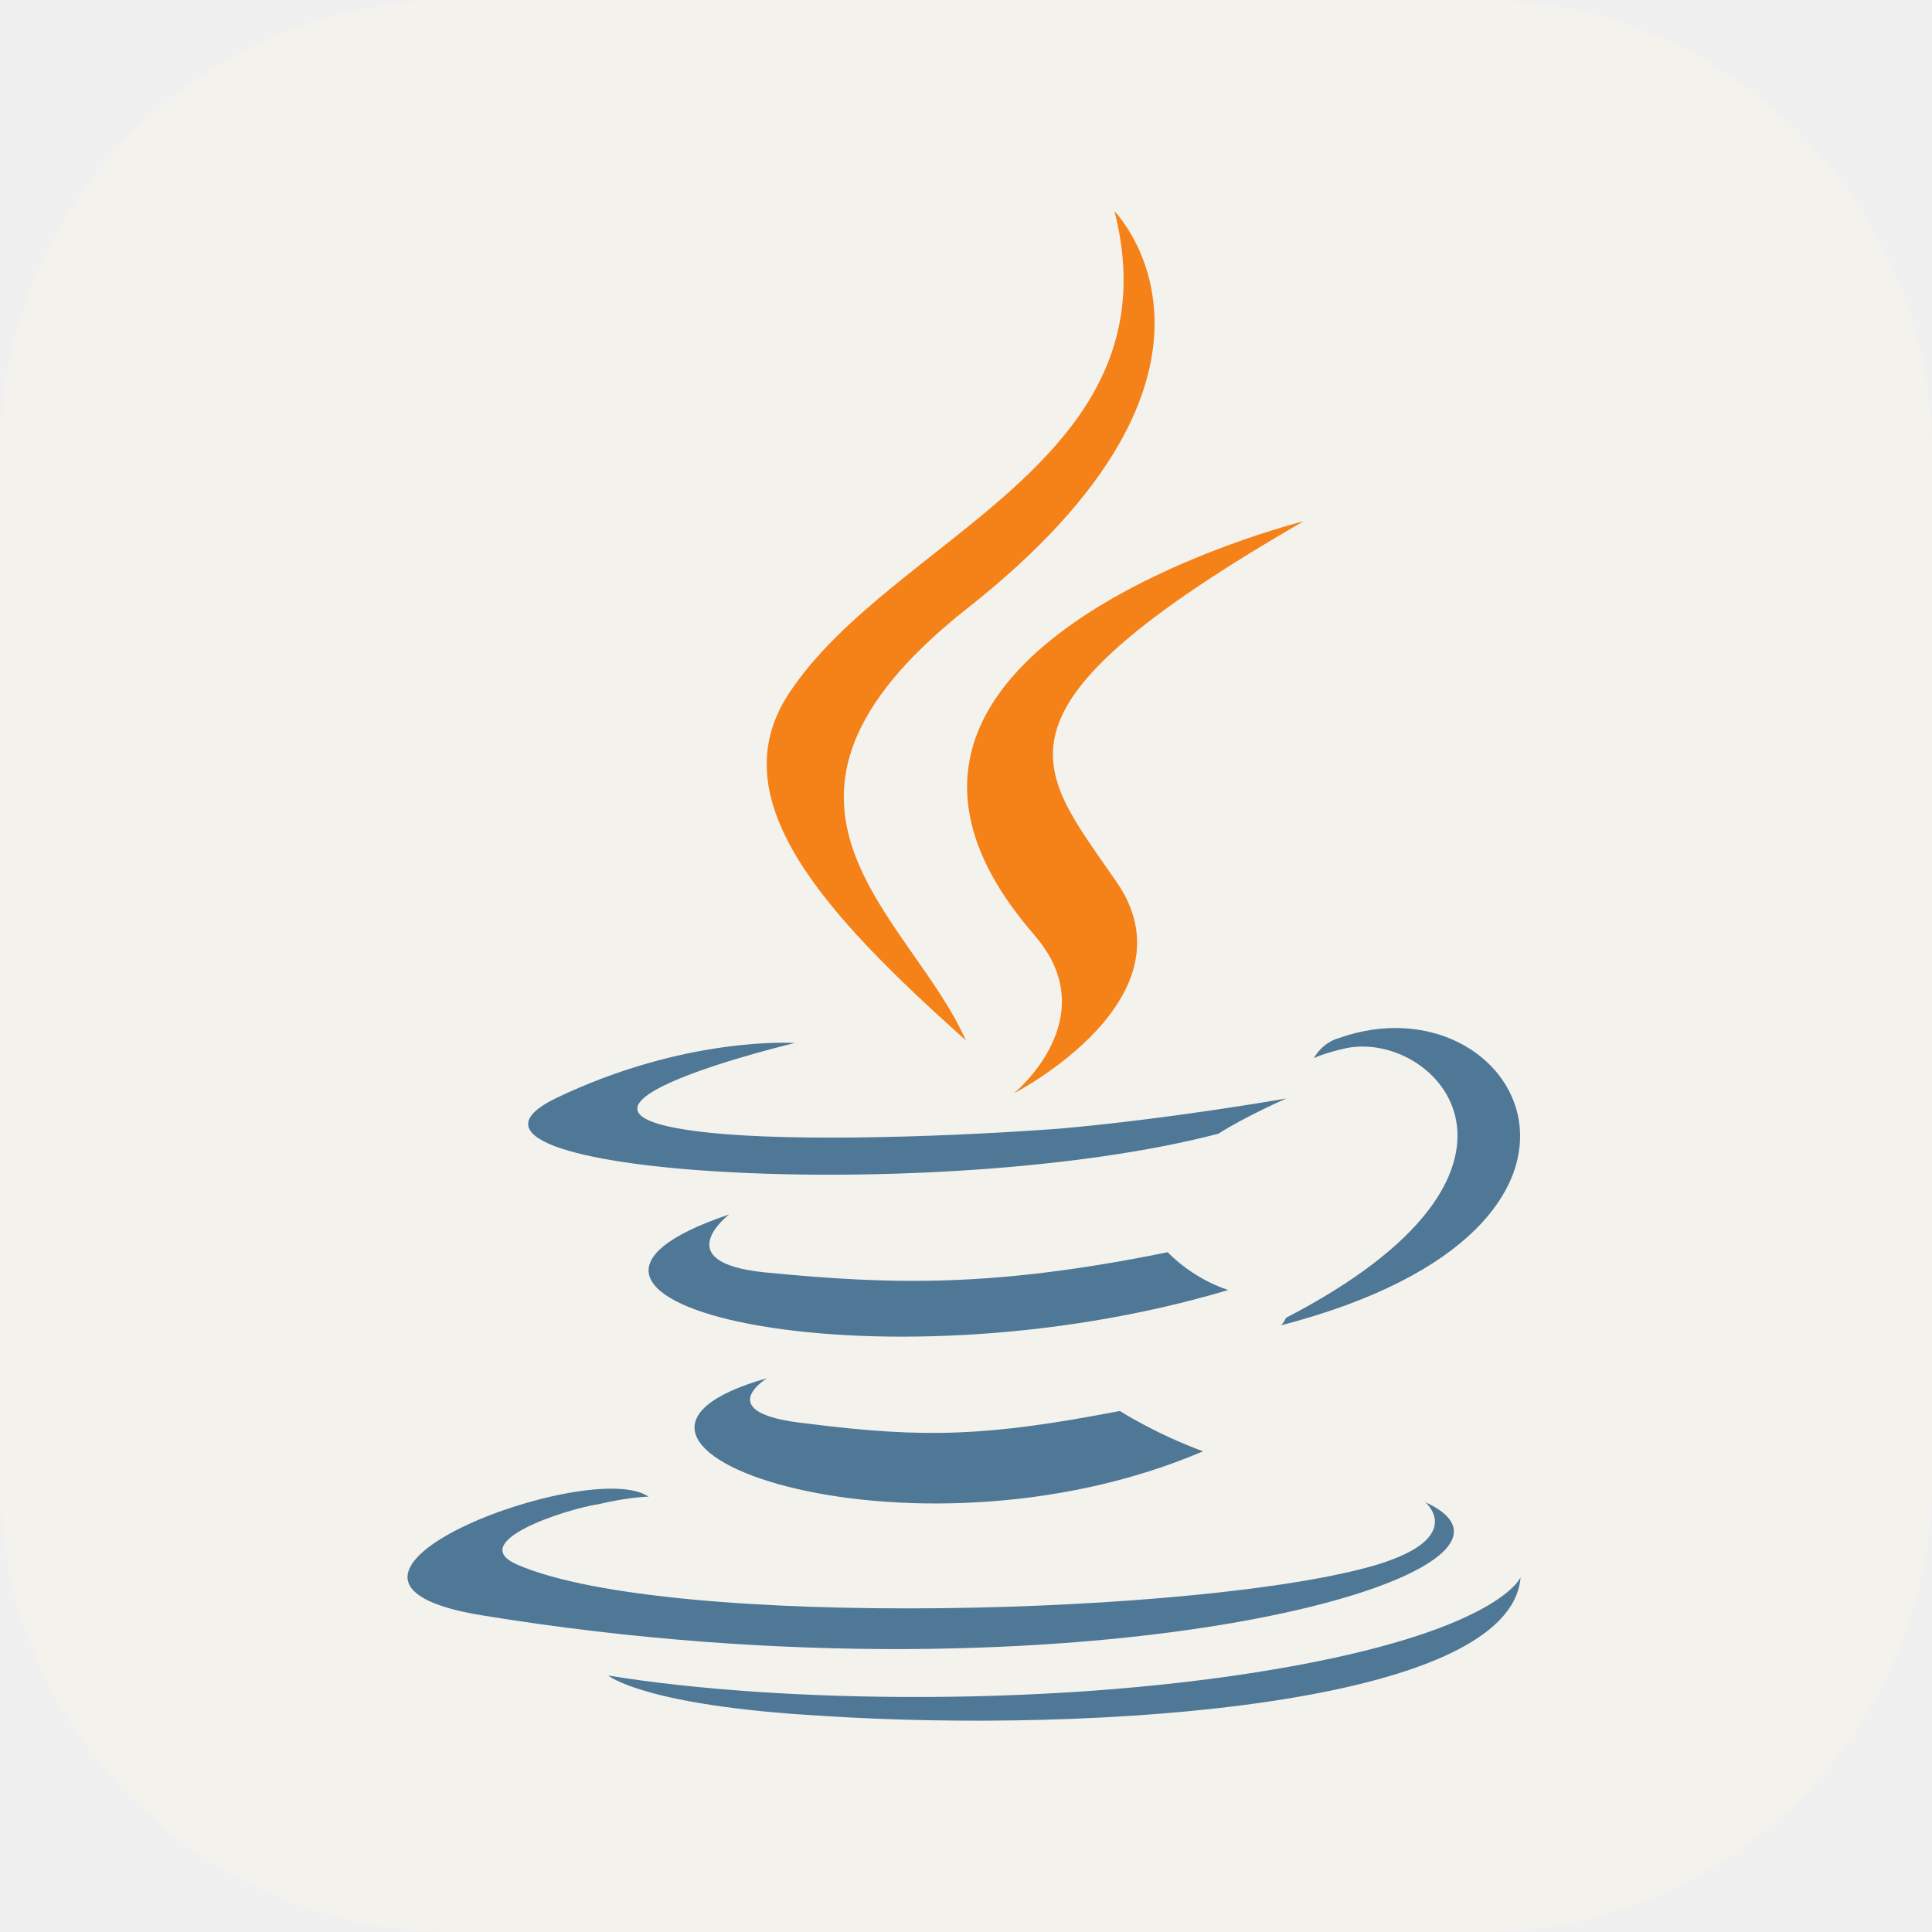
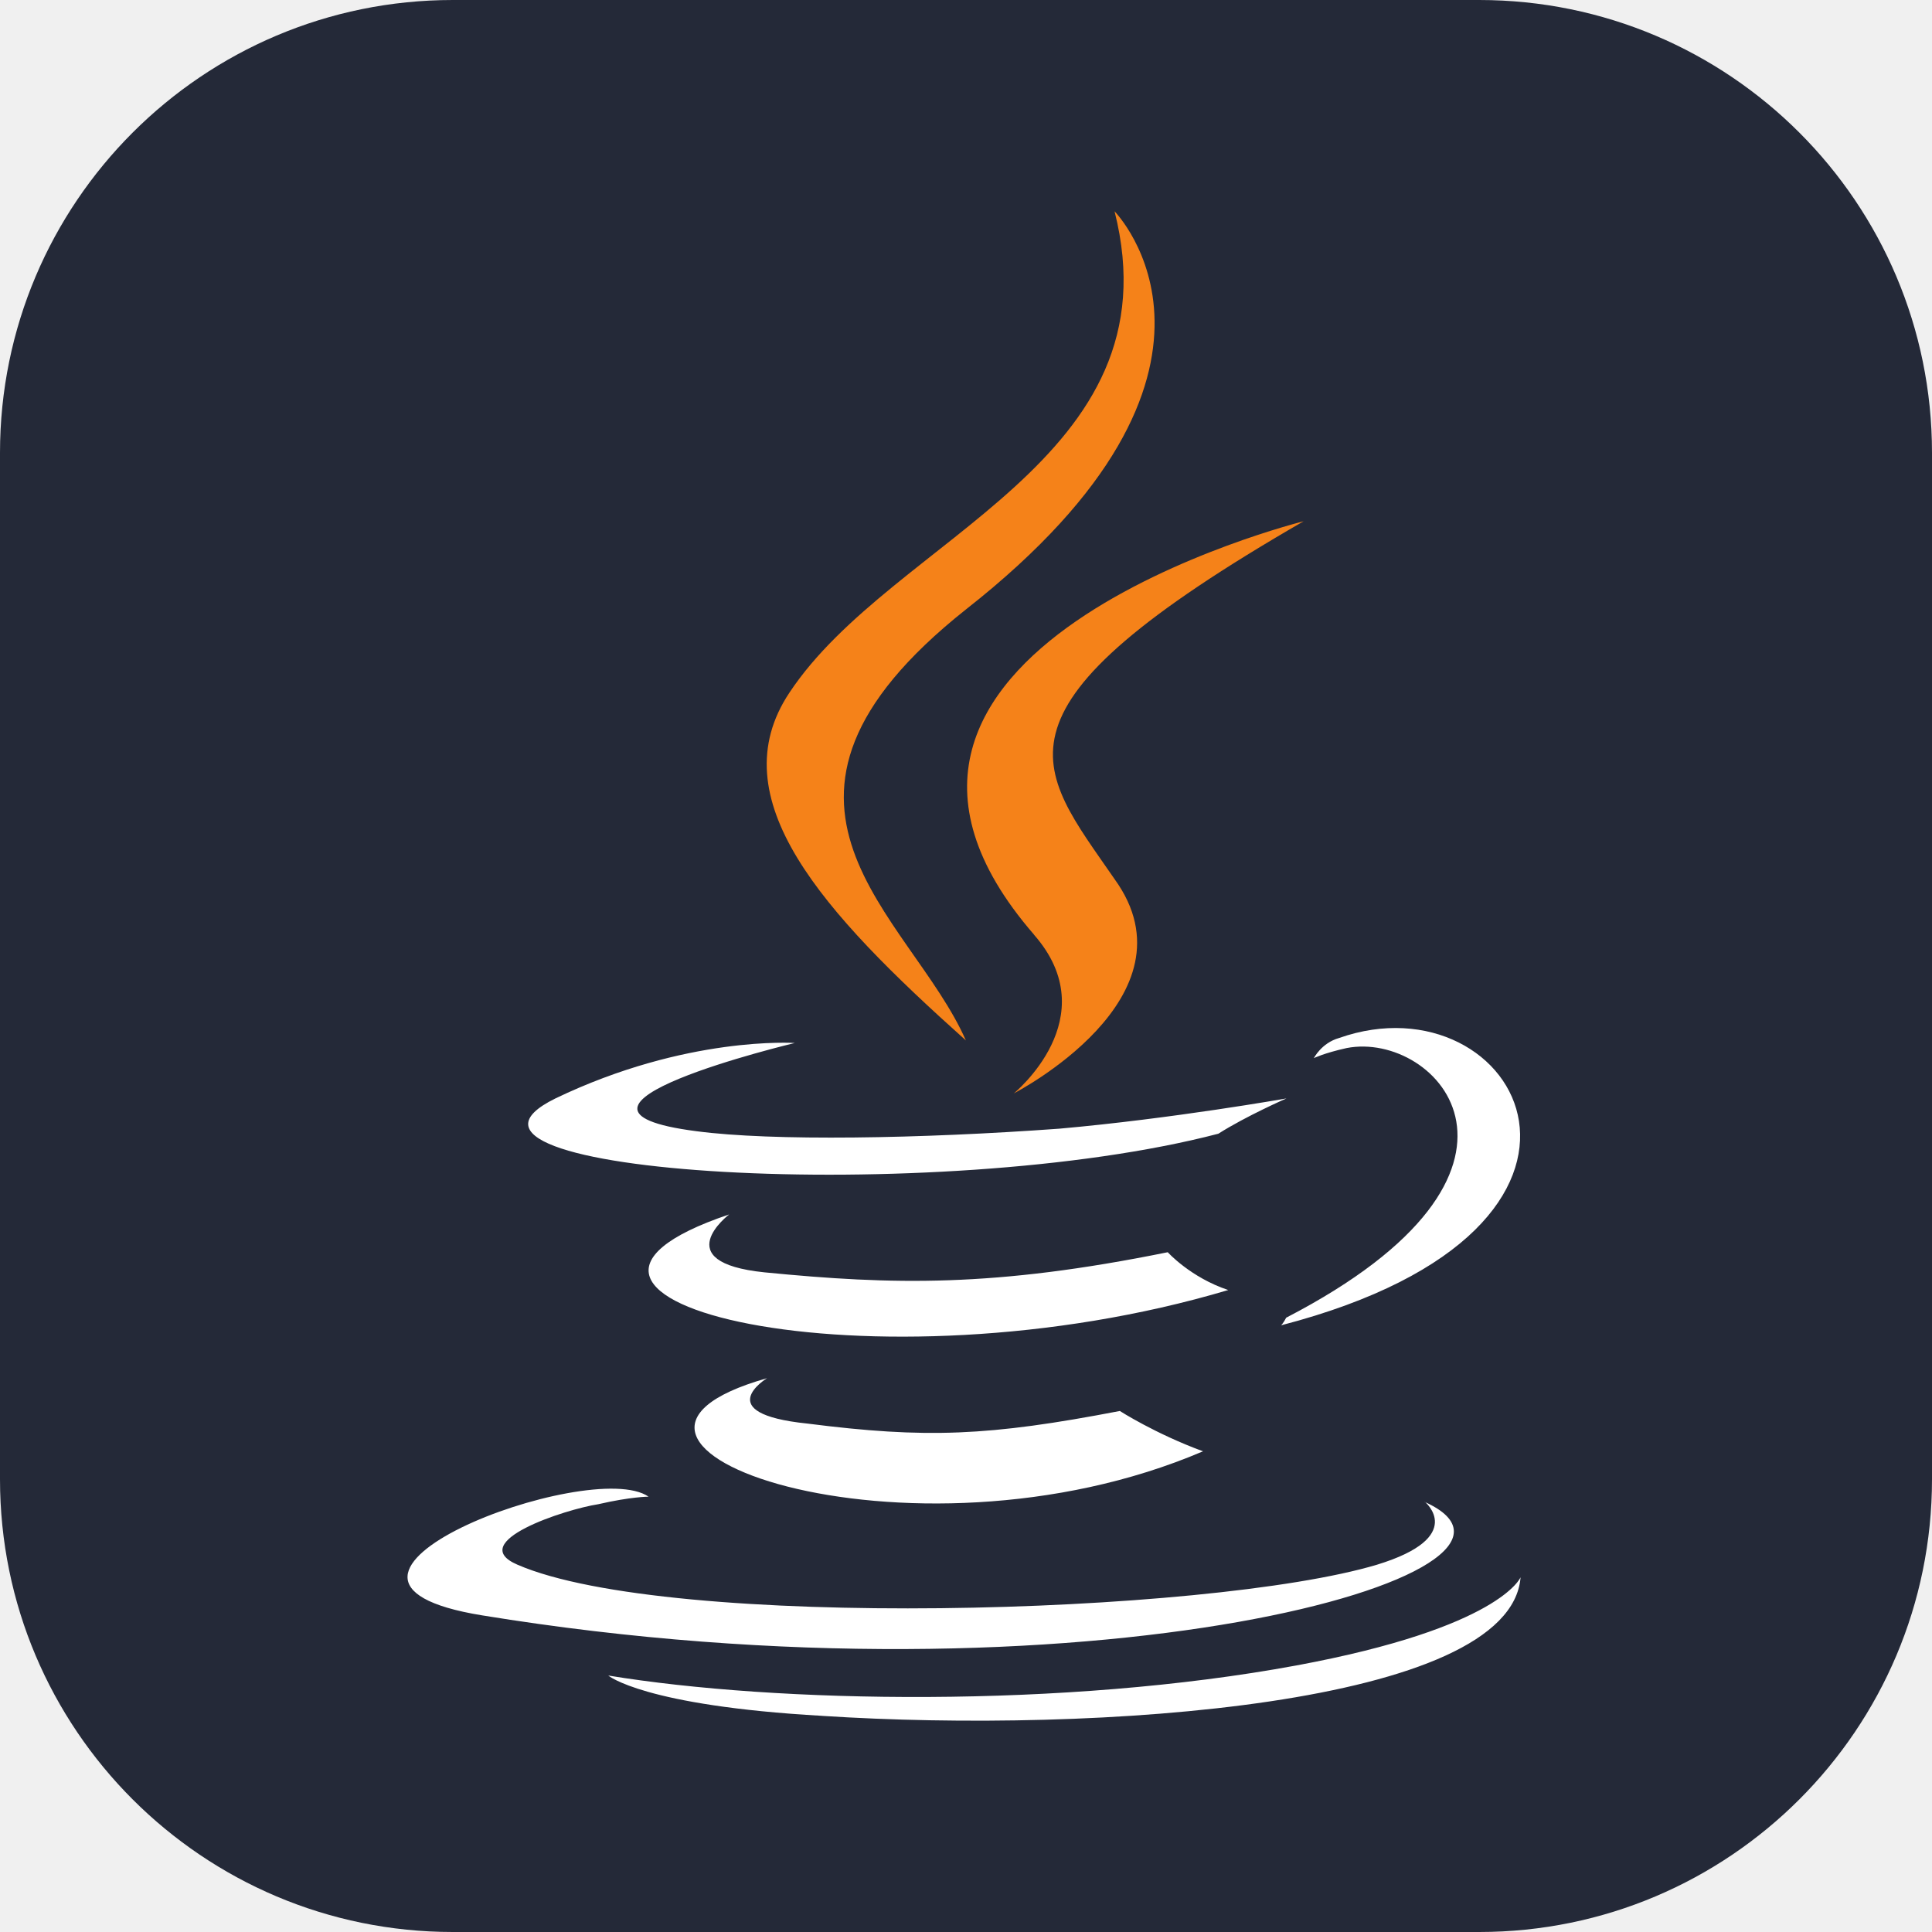
<svg xmlns="http://www.w3.org/2000/svg" width="256" height="256" fill="none" viewBox="0 0 256 256">
-   <rect width="256" height="256" fill="#F4F2ED" rx="60" />
-   <path fill="#4E7896" d="M101.634 182.619C101.634 182.619 93.955 187.293 106.979 188.63C122.707 190.634 131.023 190.299 148.386 186.962C148.386 186.962 153.06 189.971 159.406 192.306C120.331 209.002 70.909 191.304 101.634 182.619ZM96.625 160.914C96.625 160.914 88.275 167.26 101.299 168.593C118.327 170.262 131.69 170.597 154.732 165.926C154.732 165.926 157.741 169.267 162.747 170.936C115.664 184.961 62.898 172.269 96.625 160.917V160.914ZM188.795 198.984C188.795 198.984 194.471 203.658 182.449 207.334C160.073 214.012 88.61 216.019 68.573 207.334C61.564 204.325 74.92 199.982 79.259 199.319C83.601 198.317 85.937 198.317 85.937 198.317C78.257 192.973 34.842 209.337 63.896 214.046C143.709 227.073 209.499 208.37 188.792 199.018L188.795 198.984ZM105.307 138.203C105.307 138.203 68.905 146.888 92.279 149.89C102.298 151.223 122 150.892 140.368 149.555C155.396 148.221 170.458 145.548 170.458 145.548C170.458 145.548 165.113 147.886 161.441 150.222C124.342 159.915 53.211 155.573 73.583 145.554C90.953 137.204 105.307 138.203 105.307 138.203V138.203ZM170.423 174.604C207.83 155.234 190.46 136.534 178.438 138.873C175.429 139.54 174.096 140.207 174.096 140.207C174.096 140.207 175.097 138.203 177.436 137.54C201.145 129.19 219.849 162.586 169.757 175.61C169.757 175.61 170.092 175.275 170.423 174.608V174.604ZM108.979 227.364C145.046 229.703 200.147 226.03 201.484 208.995C201.484 208.995 198.817 215.673 171.764 220.683C141.042 226.359 102.968 225.692 80.596 222.016C80.596 222.016 85.27 226.023 108.982 227.36L108.979 227.364Z" />
-   <path fill="#F58219" d="M147.685 28C147.685 28 168.389 49.039 127.983 80.759C95.589 106.472 120.632 121.168 127.983 137.861C108.948 120.833 95.261 105.802 104.606 91.776C118.331 71.083 156.062 61.064 147.685 28ZM137 123.842C146.683 134.862 134.333 144.881 134.333 144.881C134.333 144.881 159.044 132.195 147.692 116.494C137.338 101.466 129.324 94.118 172.738 69.069C172.738 69.069 104.277 86.097 137.007 123.835L137 123.842Z" />
+   <rect width="256" height="256" fill="#242938" rx="60" />
+   <path fill="#fff" d="M101.634 182.619C101.634 182.619 93.955 187.293 106.979 188.63C122.707 190.634 131.023 190.299 148.386 186.962C148.386 186.962 153.06 189.971 159.406 192.306C120.331 209.002 70.909 191.304 101.634 182.619ZM96.625 160.914C96.625 160.914 88.275 167.26 101.299 168.593C118.327 170.262 131.69 170.597 154.732 165.926C154.732 165.926 157.741 169.267 162.747 170.936C115.664 184.961 62.898 172.269 96.625 160.917V160.914ZM188.795 198.984C188.795 198.984 194.471 203.658 182.449 207.334C160.073 214.012 88.61 216.019 68.573 207.334C61.564 204.325 74.92 199.982 79.259 199.319C83.601 198.317 85.937 198.317 85.937 198.317C78.257 192.973 34.842 209.337 63.896 214.046C143.709 227.073 209.499 208.37 188.792 199.018L188.795 198.984ZM105.307 138.203C105.307 138.203 68.905 146.888 92.279 149.89C102.298 151.223 122 150.892 140.368 149.555C155.396 148.221 170.458 145.548 170.458 145.548C170.458 145.548 165.113 147.886 161.441 150.222C124.342 159.915 53.211 155.573 73.583 145.554C90.953 137.204 105.307 138.203 105.307 138.203V138.203ZM170.423 174.604C207.83 155.234 190.46 136.534 178.438 138.873C175.429 139.54 174.096 140.207 174.096 140.207C174.096 140.207 175.097 138.203 177.436 137.54C201.145 129.19 219.849 162.586 169.757 175.61C169.757 175.61 170.092 175.275 170.423 174.608V174.604ZM108.979 227.364C145.046 229.703 200.147 226.03 201.484 208.995C201.484 208.995 198.817 215.673 171.764 220.683C141.042 226.359 102.968 225.692 80.596 222.016C80.596 222.016 85.27 226.023 108.982 227.36L108.979 227.364Z" />
+   <path fill="#F58219" d="M147.685 28C147.685 28 168.389 49.039 127.983 80.759C95.589 106.472 120.632 121.168 127.983 137.861C108.948 120.833 95.261 105.802 104.606 91.776C118.331 71.083 156.062 61.064 147.685 28ZM137 123.842C146.683 134.862 134.333 144.881 134.333 144.881C134.333 144.881 159.044 132.195 147.692 116.494C137.338 101.466 129.324 94.118 172.738 69.069C172.738 69.069 104.278 86.097 137.007 123.835L137 123.842Z" />
</svg>
